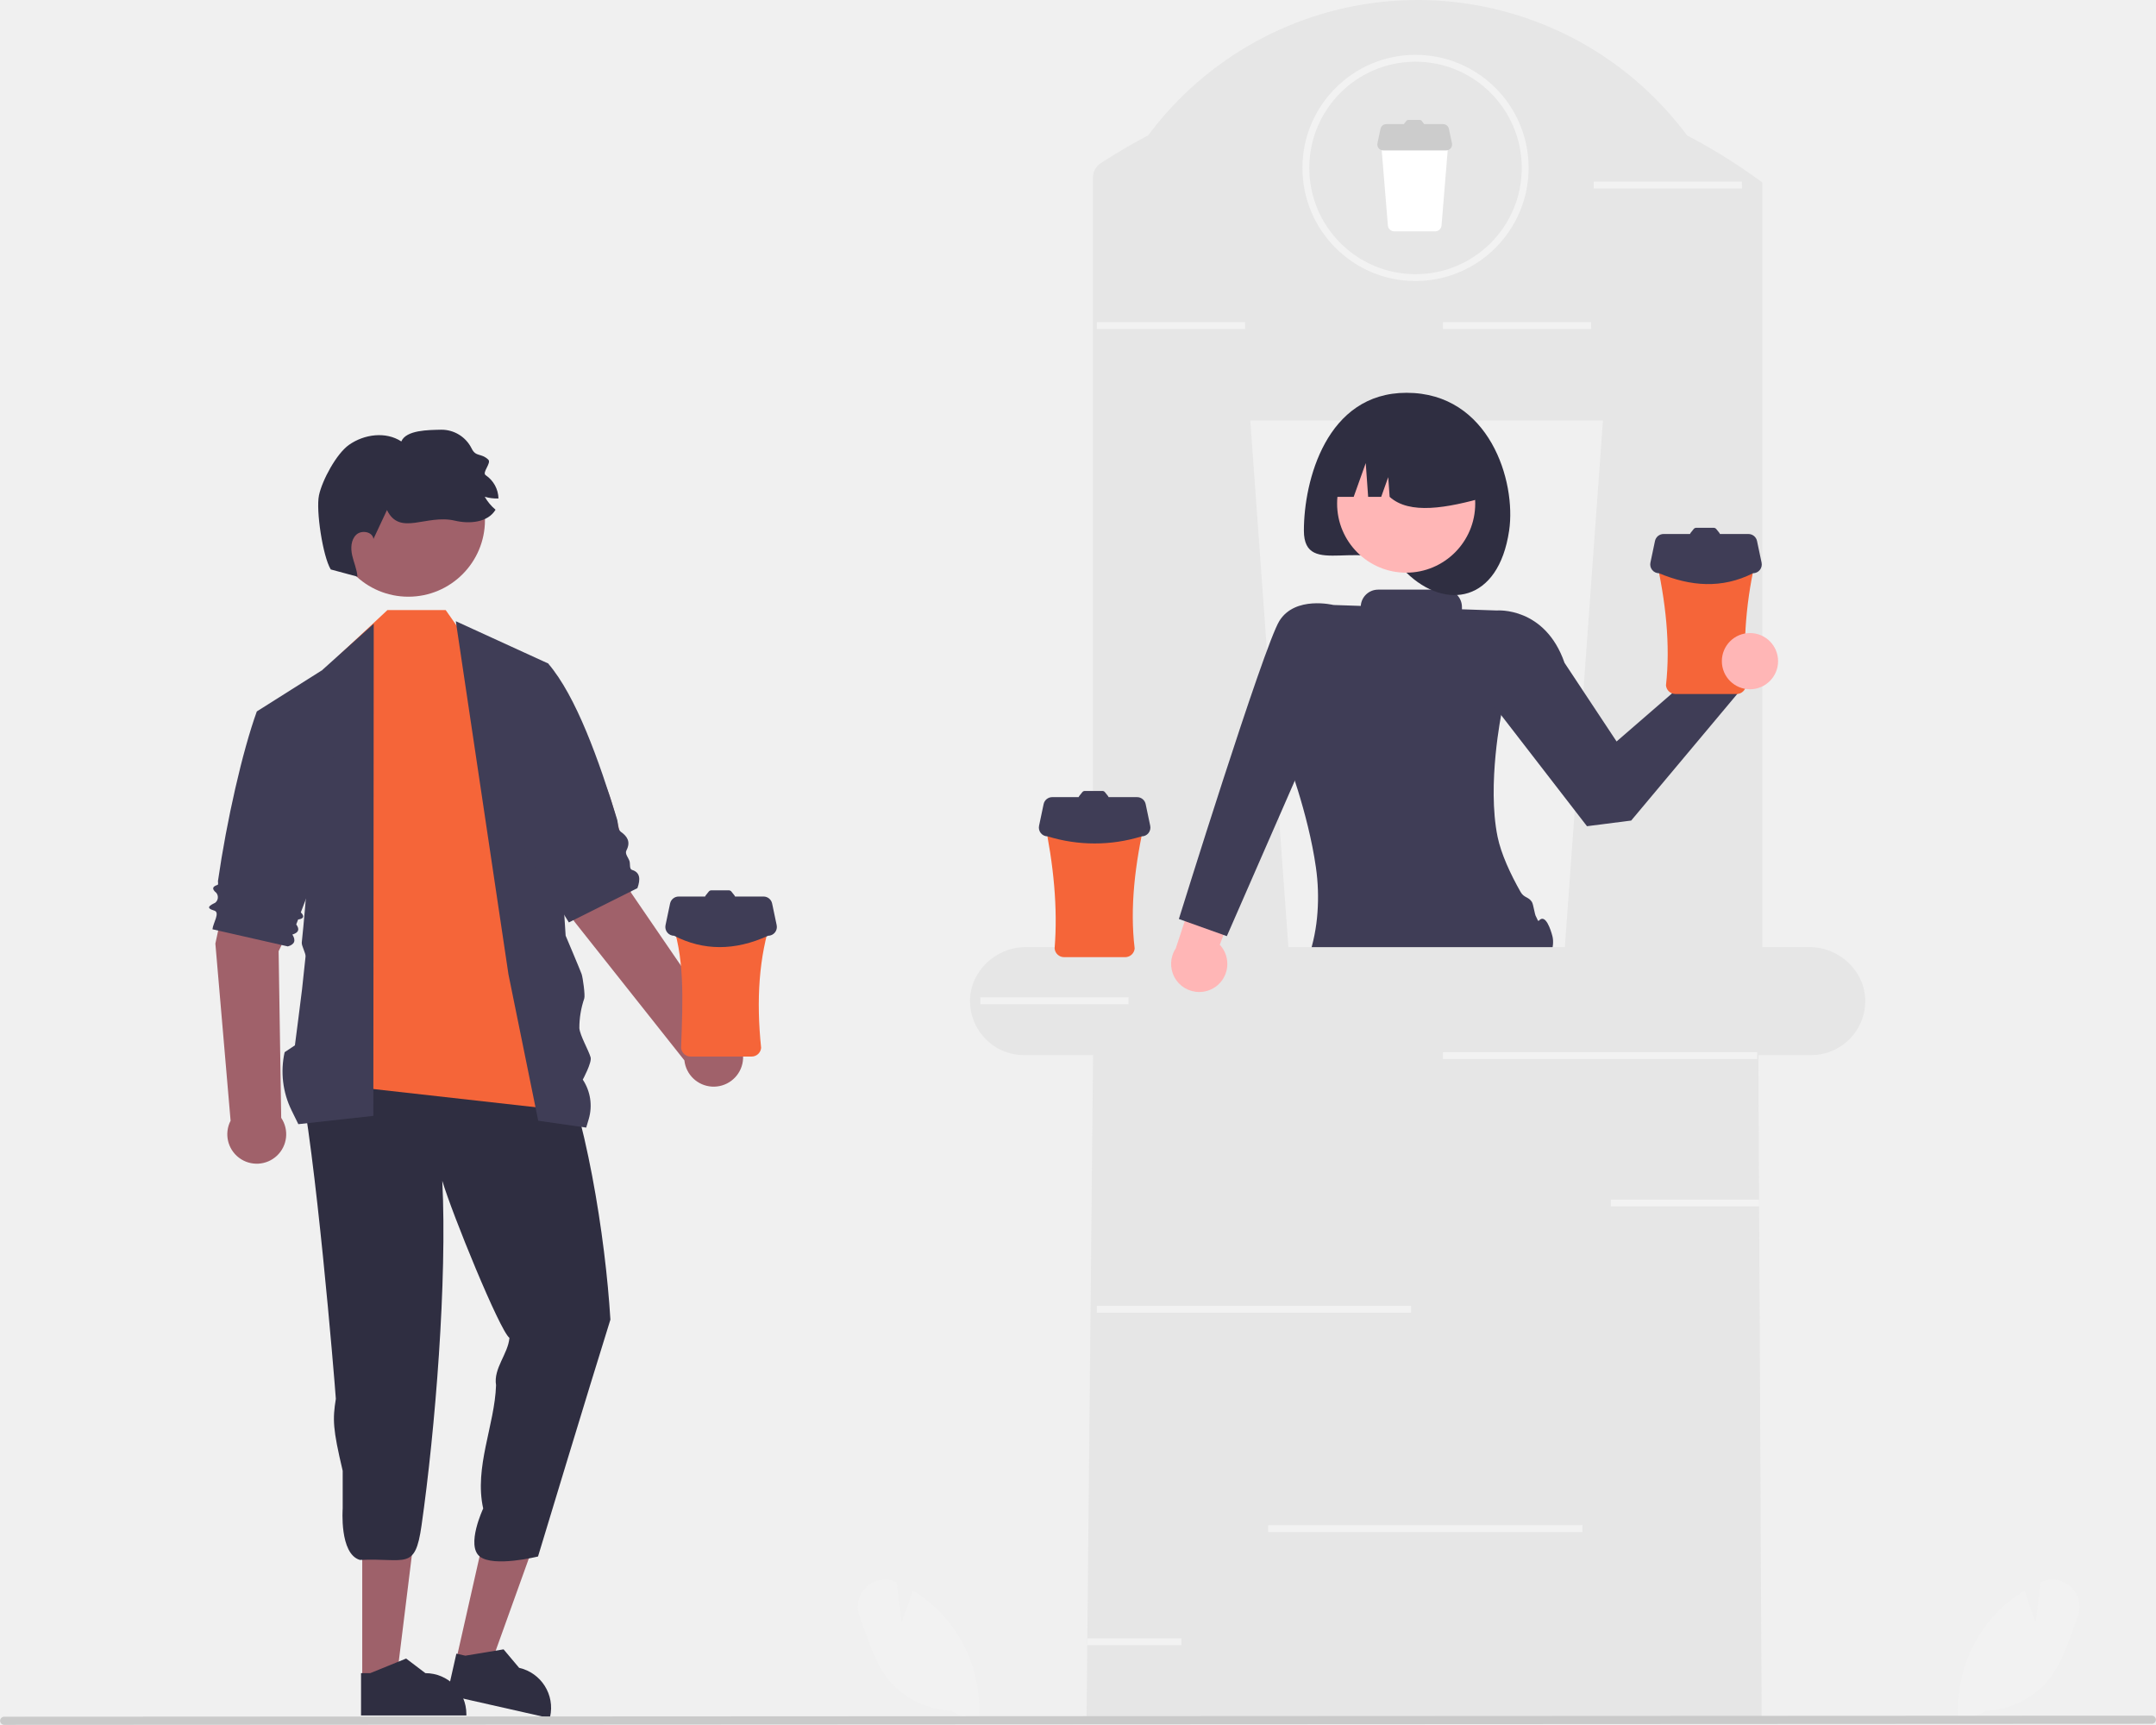
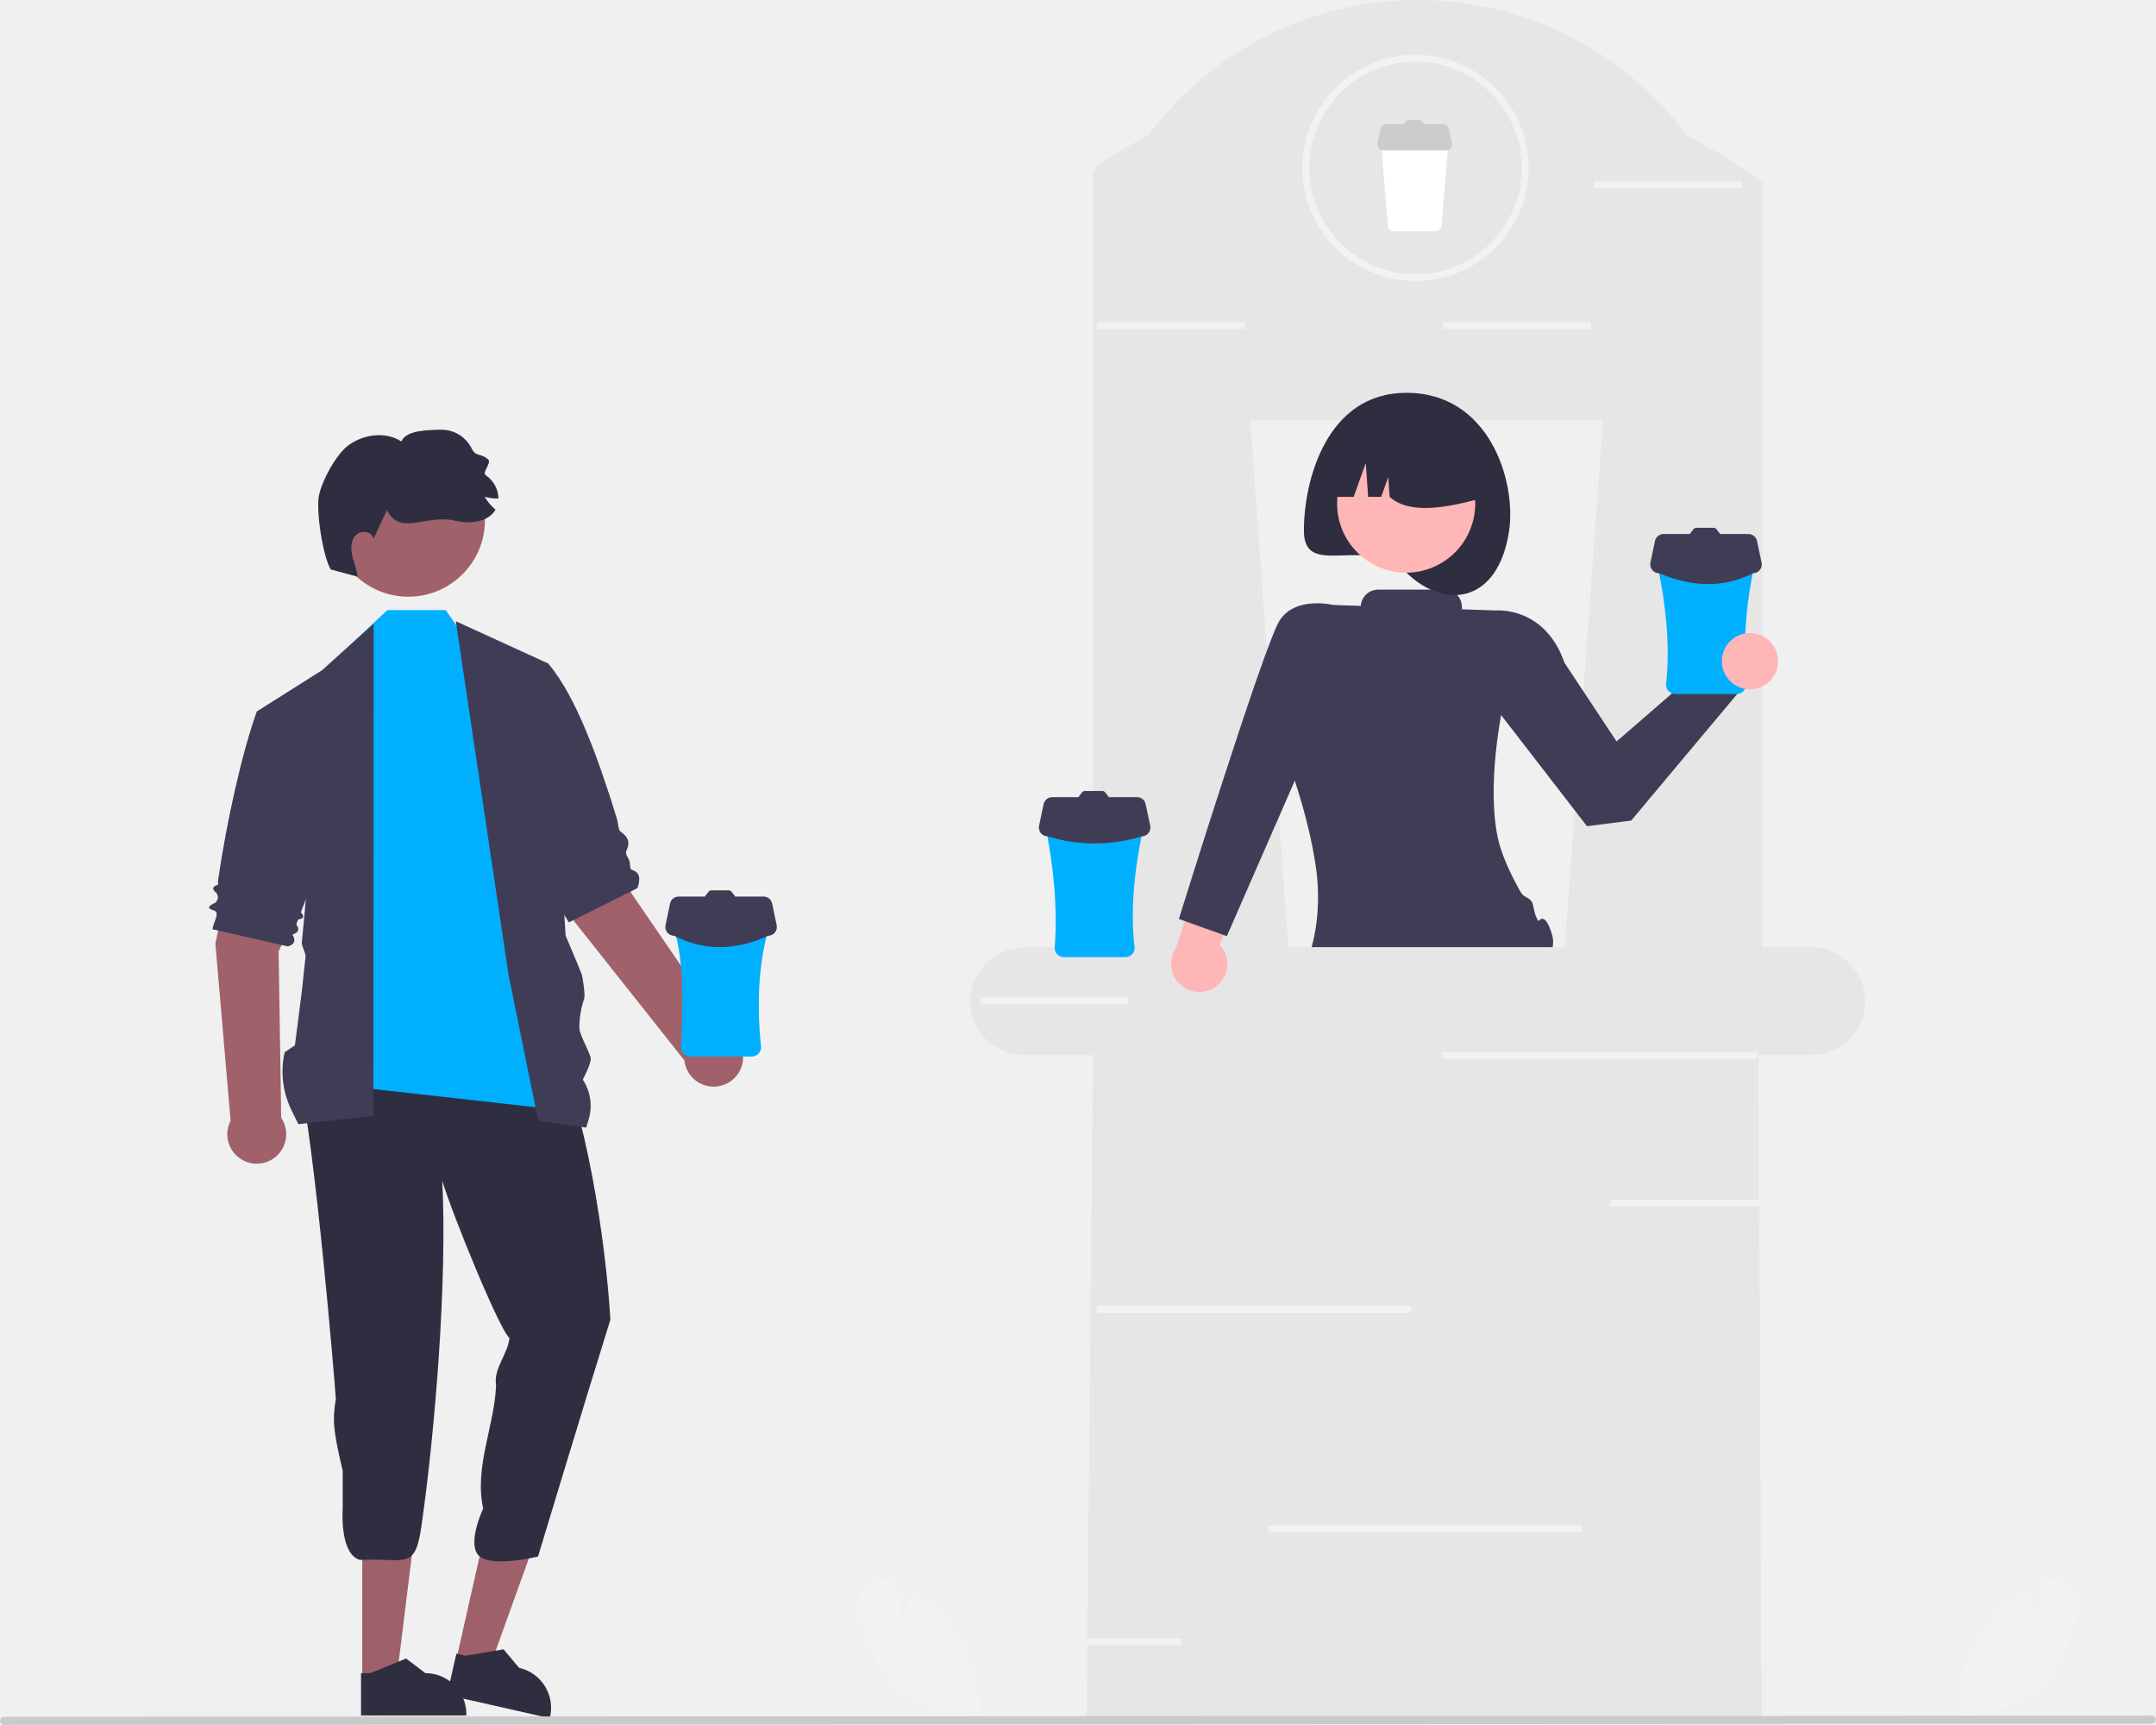
<svg xmlns="http://www.w3.org/2000/svg" data-name="Layer 1" width="629.131" height="503.266" viewBox="0 0 629.131 503.266">
  <path d="M857.038,701.588l-.038-.352a40.841,40.841,0,0,1,11.204-32.46,39.625,39.625,0,0,1,7.786-6.179l.271-.165.089.305c1.064,3.637,2.479,7.306,3.127,8.932l1.432-11.647.309-.134a7.746,7.746,0,0,1,8.539,1.56,7.878,7.878,0,0,1,1.937,8.613c-.511,1.342-1.004,2.736-1.481,4.085-1.638,4.635-3.331,9.427-6.194,13.351a24.686,24.686,0,0,1-18.795,9.918Z" transform="translate(-285.4343 -198.3672)" fill="#f2f2f2" />
  <path d="M562.759,697.415a24.686,24.686,0,0,1-18.795-9.918c-2.863-3.923-4.557-8.716-6.194-13.351-.477-1.349-.97-2.743-1.481-4.085a7.878,7.878,0,0,1,1.937-8.613,7.746,7.746,0,0,1,8.539-1.56l.309.134,1.432,11.647c.648-1.626,2.063-5.295,3.127-8.932l.089-.305.271.165a39.626,39.626,0,0,1,7.786,6.179,40.841,40.841,0,0,1,11.204,32.46l-.038.352Z" transform="translate(-285.4343 -198.3672)" fill="#f2f2f2" />
  <path d="M469.533,458.767s-3.803-30.746-12.372-40.115L436.992,426.464l15.925,40.636,32.224,40.648a8.594,8.594,0,1,0,11.851-8.852Z" transform="translate(-285.4343 -198.3672)" fill="#a0616a" />
  <path d="M366.737,475.901s13.795-27.739,11.819-40.281l-21.13-4.615-9.144,42.676,4.442,51.681a8.594,8.594,0,1,0,14.768-.842Z" transform="translate(-285.4343 -198.3672)" fill="#a0616a" />
  <polygon points="105.705 490.1 115.701 490.1 120.456 451.543 105.703 451.544 105.705 490.1" fill="#9e616a" />
  <path d="M390.787,698.895l30.739-.001v-.389a11.965,11.965,0,0,0-11.964-11.964H409.561l-5.615-4.26-10.476,4.26-2.683 0Z" transform="translate(-285.4343 -198.3672)" fill="#2f2e41" />
  <polygon points="133.091 484.444 142.841 486.647 155.979 450.087 141.588 446.836 133.091 484.444" fill="#9e616a" />
  <path d="M415.884,692.905l29.983,6.775.086-.379a11.965,11.965,0,0,0-9.033-14.307l-.001-0-4.538-5.393-11.157,1.846-2.617-.591Z" transform="translate(-285.4343 -198.3672)" fill="#2f2e41" />
  <path d="M463.553,583.397c-5.936,18.911-21.12,69.107-21.12,69.107s-12.923,3.226-17,0,1-14,1-14c-2.688-12.07,3.36-24.27,3.753-35.972-.815-4.911,3.507-9.127,3.903-13.81-2.857-2.175-16.758-36.297-19.593-45.832,1.457,29.053-2.062,72.614-6.062,100.614-1.893,13.254-4.533,9.381-18,10-6.005-1.784-5-15-5-15v-11c-2.919-12.318-2.957-14.979-2-21-.439-6.391-5.94-72.474-10.822-94.84-3.253-17.817,36.618-21.739,48.085-25.987,19.134-9.218,15.905,3.887,25.981,15.96C456.393,522.449,462.116,559.612,463.553,583.397Z" transform="translate(-285.4343 -198.3672)" fill="#2f2e41" />
-   <polygon points="139.732 191.828 130.058 178 113.058 178 98.058 192 96.797 316.387 164.677 323.997 139.732 191.828" fill="#f56539" />
+   <polygon points="139.732 191.828 130.058 178 113.058 178 98.058 192 96.797 316.387 164.677 323.997 139.732 191.828" fill="#00b0ff" />
  <path d="M418.44,379.617l26.935,12.326,5.117,79.424s4.319,10.202,4.663,11.206c.361,1.054,1.08,6.256.768,7.121a26.587,26.587,0,0,0-1.431,8.673c.233,2.264,2.651,6.305,3.284,8.491.436,1.507-2.284,6.509-2.284,6.509v0a13.768,13.768,0,0,1,1.731,11.541l-.731,2.459-14-2-6.036-29.677-.637-3.133-.659-3.241-.515-2.533-.458-2.252-.384-1.89Z" transform="translate(-285.4343 -198.3672)" fill="#3f3d56" />
  <path d="M428.375,395.943l17-4c8.202,9.539,14.867,28.351,20.122,45.489.374,1.22.081,2.905,1.101,3.63,1.854,1.318,2.959,2.908,1.619,5.46-.512.975.615,2.098.913,3.12.251.861-.09,2.294.742,2.542,2.379.708,2.493,2.741,1.562,5.319l-20,10-.57-.921-2.246-3.627-9.666-15.61Z" transform="translate(-285.4343 -198.3672)" fill="#3f3d56" />
  <path d="M394.492,380.367l-15.117,13.576s-3.537,57.477-5.883,79.424c-.1.933,1.202,3.162,1.102,4.095l-.586,5.48-.441,4.124c-.158,1.483-2.076,16.301-2.076,16.301l-2.999,2v0a25.783,25.783,0,0,0,2.022,16.973l1.978,4.027,21.883-2.424Z" transform="translate(-285.4343 -198.3672)" fill="#3f3d56" />
  <path d="M385.478,402.459l-6.103-8.516-19,12c-4.193,11.599-8.791,31.836-11.331,49.435-.057.398.211,1.07-.169,1.191-1.368.434-1.782,1.121-.313,2.31a2.041,2.041,0,0,1-.363,2.906c-1.611.766-2.849,1.522-.257,2.262,1.823.521-.375,3.709-.509,5.457l22,5c2.01-.579,2.392-1.756,1.321-3.467,1.657-.5,2.284-1.389,1.125-2.953l.544-1.428c1.848-.285,1.822-1.051.791-2.076l.75-1.969,3.47-9.108Z" transform="translate(-285.4343 -198.3672)" fill="#3f3d56" />
  <circle cx="119.157" cy="151.743" r="22.358" fill="#a0616a" />
  <path d="M381.951,364.517s4.924,1.35,7.79,2.102c-.148-2.132-1.072-4.129-1.541-6.215s-.367-4.539,1.183-6.012,4.779-.899,5.029,1.22q1.967-4.207,3.943-8.429c3.755,7.729,11.432,1.143,19.803,3.096,4.27,1.006,9.622.574,11.878-3.189a13.938,13.938,0,0,1-3.154-3.784,12.735,12.735,0,0,0,4.01.508,8.406,8.406,0,0,0-3.717-6.785c-1.204-.787,1.776-3.588.725-4.574-2.155-2.012-3.601-.646-4.874-3.298a9.796,9.796,0,0,0-8.851-5.412c-3.659.086-10.215.05-11.635,3.421-4.524-2.962-10.822-2.125-15.245.982-3.676,2.572-7.859,10.348-8.782,14.737S379.624,360.691,381.951,364.517Z" transform="translate(-285.4343 -198.3672)" fill="#2f2e41" />
-   <path d="M483.821,463.262a2.766,2.766,0,0,0-2.757,2.992c4.223,10.915,3.651,23.55,3.111,37.847a2.782,2.782,0,0,0,2.757,2.539h17.846a2.782,2.782,0,0,0,2.757-2.539c-1.45-13.889-.667-26.635,3.111-37.847a2.766,2.766,0,0,0-2.757-2.992Z" transform="translate(-285.4343 -198.3672)" fill="#f56539" />
+   <path d="M483.821,463.262a2.766,2.766,0,0,0-2.757,2.992c4.223,10.915,3.651,23.55,3.111,37.847a2.782,2.782,0,0,0,2.757,2.539h17.846a2.782,2.782,0,0,0,2.757-2.539c-1.45-13.889-.667-26.635,3.111-37.847a2.766,2.766,0,0,0-2.757-2.992Z" transform="translate(-285.4343 -198.3672)" fill="#00b0ff" />
  <path d="M512.074,468.306l-1.331-6.324a2.561,2.561,0,0,0-2.507-2.034h-8.311a.918.918,0,0,0-.156-.304l-.924-1.154a.929.929,0,0,0-.725-.349h-5.132a.929.929,0,0,0-.725.349l-.924,1.154a.918.918,0,0,0-.156.304h-7.709a2.561,2.561,0,0,0-2.507,2.034l-1.331,6.324a2.561,2.561,0,0,0,2.506,3.089c8.504,4.362,17.63,4.469,27.425,0A2.561,2.561,0,0,0,512.074,468.306Z" transform="translate(-285.4343 -198.3672)" fill="#3f3d56" />
  <path d="M738.433,471.504c-.436-1.666-1.985-6.754-3.954-4.506-.292.334-.523-.739-.795-1.133-.469-.682-.754-3.593-1.251-4.36-1.011-1.561-2.266-1.1-3.294-2.911-2.94-5.179-5.684-11.092-6.706-16.089-3.13-15.298,1.181-36.218,1.181-36.218l-1.395-29.799-10.183-.342v-.67a5.071,5.071,0,0,0-5.071-5.071H687.572a5.067,5.067,0,0,0-5.055,4.749l-7.985-.268-13.829,43.938s6.454,16.585,8.731,32.682a61.177,61.177,0,0,1,.446,13.109,52.71,52.71,0,0,1-2.584,13.026s58.666,12.286,70.138.865C737.433,478.504,739.217,474.497,738.433,471.504Z" transform="translate(-285.4343 -198.3672)" fill="#3f3d56" />
  <path d="M813.552,474.707h-13.86v-223.1q-1.44-1.065-2.91-2.1c-.2-.13-.39-.27-.58-.4a168.602,168.602,0,0,0-18.45-11.22,99.492,99.492,0,0,0-9.36-10.82,98.006,98.006,0,0,0-147.93,10.81q-6.48,3.39-12.62,7.32c-.39.25-.78.5-1.16.75-.01.01-.02.01-.03.02a5.082,5.082,0,0,0-2.3,4.27v224.47h-19.7c-8.7,0-16.21,7.11-16.17,15.81a15.674,15.674,0,0,0,1.13,5.79,13.982,13.982,0,0,0,1.03,2.09,15.993,15.993,0,0,0,1.77,2.46,15.7,15.7,0,0,0,11.81,5.35h229.76a15.761,15.761,0,0,0,15.74-15.69C829.762,481.817,822.252,474.707,813.552,474.707Zm-71.49,0h-80.67l-11.12-153.65h102.91Z" transform="translate(-285.4343 -198.3672)" fill="#e6e6e6" />
  <polygon points="469.635 219.27 504.11 188.555 514.28 193.594 472.933 236.961 469.635 219.27" fill="#ffb6b6" />
  <path d="M716.525,379.538l5.695-3.051s14.03-1.197,19.756,15.285l15.186,22.936,24.613-21.332,10.666,7.384-31.02,37.022-12.898,1.648L720.627,403.331Z" transform="translate(-285.4343 -198.3672)" fill="#3f3d56" />
  <path d="M725.807,353.175c-3.113,21.096-18.604,23.32-29.946,12.307-11.865-11.522-29.946,2.193-29.946-12.307s6.549-40.202,29.946-40.202C720.063,312.973,727.923,338.83,725.807,353.175Z" transform="translate(-285.4343 -198.3672)" fill="#2f2e41" />
  <circle cx="410.326" cy="146.939" r="20.151" fill="#ffb6b6" />
  <path d="M672.478,343.329v0h7.97l3.516-9.845.703,9.845h3.809l2.051-5.743.41,5.743c5.812,5.253,16.573,3.331,28.305,0l0,0a21.332,21.332,0,0,0-21.332-21.332h-4.102A21.332,21.332,0,0,0,672.478,343.329Z" transform="translate(-285.4343 -198.3672)" fill="#2f2e41" />
  <path d="M635.404,487.805a8.195,8.195,0,0,0,5.97-13.785l11.217-29.621,2.297-9.9h0a9.915,9.915,0,0,0-14.687,5.282l-11.686,35.321a8.201,8.201,0,0,0,6.889,12.704Z" transform="translate(-285.4343 -198.3672)" fill="#ffb6b6" />
-   <path d="M771.22,357.488a2.766,2.766,0,0,0-2.757,2.992c3.104,13.388,4.42,26.108,3.111,37.847a2.782,2.782,0,0,0,2.757,2.539h17.846a2.782,2.782,0,0,0,2.757-2.539,119.151,119.151,0,0,1,3.111-37.847,2.766,2.766,0,0,0-2.757-2.992Z" transform="translate(-285.4343 -198.3672)" fill="#f56539" />
+   <path d="M771.22,357.488a2.766,2.766,0,0,0-2.757,2.992c3.104,13.388,4.42,26.108,3.111,37.847a2.782,2.782,0,0,0,2.757,2.539h17.846a2.782,2.782,0,0,0,2.757-2.539,119.151,119.151,0,0,1,3.111-37.847,2.766,2.766,0,0,0-2.757-2.992Z" transform="translate(-285.4343 -198.3672)" fill="#00b0ff" />
  <path d="M799.473,362.533l-1.331-6.324a2.561,2.561,0,0,0-2.507-2.034H787.324a.917.917,0,0,0-.156-.304l-.924-1.154a.929.929,0,0,0-.725-.349h-5.132a.929.929,0,0,0-.725.349l-.924,1.154a.918.918,0,0,0-.156.304h-7.709a2.561,2.561,0,0,0-2.507,2.034l-1.331,6.324a2.561,2.561,0,0,0,2.506,3.089c9.193,3.832,18.345,4.589,27.425,0A2.561,2.561,0,0,0,799.473,362.533Z" transform="translate(-285.4343 -198.3672)" fill="#3f3d56" />
  <path d="M690.19,236.799a1.853,1.853,0,0,0-1.847,2.005l2.084,25.361a1.864,1.864,0,0,0,1.847,1.702h11.958a1.864,1.864,0,0,0,1.847-1.702l2.084-25.361a1.853,1.853,0,0,0-1.847-2.005Z" transform="translate(-285.4343 -198.3672)" fill="#fff" />
  <path d="M709.122,240.179l-.892-4.238a1.716,1.716,0,0,0-1.68-1.363h-5.57a.615.615,0,0,0-.105-.204l-.619-.774a.622.622,0,0,0-.486-.234h-3.439a.623.623,0,0,0-.486.234l-.619.774a.615.615,0,0,0-.105.204h-5.166a1.716,1.716,0,0,0-1.68,1.363l-.892,4.238a1.716,1.716,0,0,0,1.68,2.07h18.378A1.716,1.716,0,0,0,709.122,240.179Z" transform="translate(-285.4343 -198.3672)" fill="#ccc" />
  <path d="M698.492,280.367a33,33,0,1,1,33-33A33.037,33.037,0,0,1,698.492,280.367Zm0-64a31,31,0,1,0,31,31A31.035,31.035,0,0,0,698.492,216.367Z" transform="translate(-285.4343 -198.3672)" fill="#f2f2f2" />
  <polygon points="514.058 502 317.058 502 317.278 479.112 317.298 477.122 319.058 298 513.058 298 513.308 349.746 513.318 351.737 514.058 502" fill="#e6e6e6" />
  <path d="M913.375,701.325l-626.75.307a1.191,1.191,0,0,1,0-2.381l626.75-.307a1.191,1.191,0,0,1,0,2.381Z" transform="translate(-285.4343 -198.3672)" fill="#cacaca" />
-   <path d="M592.821,434.262a2.766,2.766,0,0,0-2.757,2.992c2.825,13.314,4.068,26.01,3.111,37.847a2.782,2.782,0,0,0,2.757,2.539h17.846a2.782,2.782,0,0,0,2.757-2.539c-1.442-11.94.083-24.689,3.111-37.847a2.766,2.766,0,0,0-2.757-2.992Z" transform="translate(-285.4343 -198.3672)" fill="#f56539" />
+   <path d="M592.821,434.262a2.766,2.766,0,0,0-2.757,2.992c2.825,13.314,4.068,26.01,3.111,37.847a2.782,2.782,0,0,0,2.757,2.539h17.846a2.782,2.782,0,0,0,2.757-2.539c-1.442-11.94.083-24.689,3.111-37.847a2.766,2.766,0,0,0-2.757-2.992Z" transform="translate(-285.4343 -198.3672)" fill="#00b0ff" />
  <path d="M621.074,439.306l-1.331-6.324a2.561,2.561,0,0,0-2.507-2.034h-8.311a.918.918,0,0,0-.156-.304l-.924-1.154a.929.929,0,0,0-.725-.349h-5.132a.929.929,0,0,0-.725.349l-.924,1.154a.918.918,0,0,0-.156.304h-7.709a2.561,2.561,0,0,0-2.507,2.034l-1.331,6.324a2.561,2.561,0,0,0,2.506,3.089,46.45,46.45,0,0,0,27.425,0A2.561,2.561,0,0,0,621.074,439.306Z" transform="translate(-285.4343 -198.3672)" fill="#3f3d56" />
  <rect x="320.058" y="381" width="91.701" height="2" fill="#f2f2f2" />
  <rect x="421.058" y="307" width="91.701" height="2" fill="#f2f2f2" />
  <rect x="370.058" y="445" width="91.701" height="2" fill="#f2f2f2" />
  <polygon points="513.318 352 470.058 352 470.058 350 513.308 350 513.318 352" fill="#f2f2f2" />
  <polygon points="329.318 293 286.058 293 286.058 291 329.308 291 329.318 293" fill="#f2f2f2" />
  <polygon points="363.318 96 320.058 96 320.058 94 363.308 94 363.318 96" fill="#f2f2f2" />
  <polygon points="508.318 55 465.058 55 465.058 53 508.308 53 508.318 55" fill="#f2f2f2" />
  <polygon points="464.318 96 421.058 96 421.058 94 464.308 94 464.318 96" fill="#f2f2f2" />
  <polygon points="344.758 478 344.758 480 317.278 480 317.298 478 344.758 478" fill="#f2f2f2" />
  <circle cx="510.647" cy="192.907" r="8.204" fill="#ffb6b6" />
  <path d="M677.964,380.359l-3.432-5.474s-11.166-2.761-15.764,4.639-29.335,86.981-29.335,86.981l14,5L670.433,409.748Z" transform="translate(-285.4343 -198.3672)" fill="#3f3d56" />
</svg>
